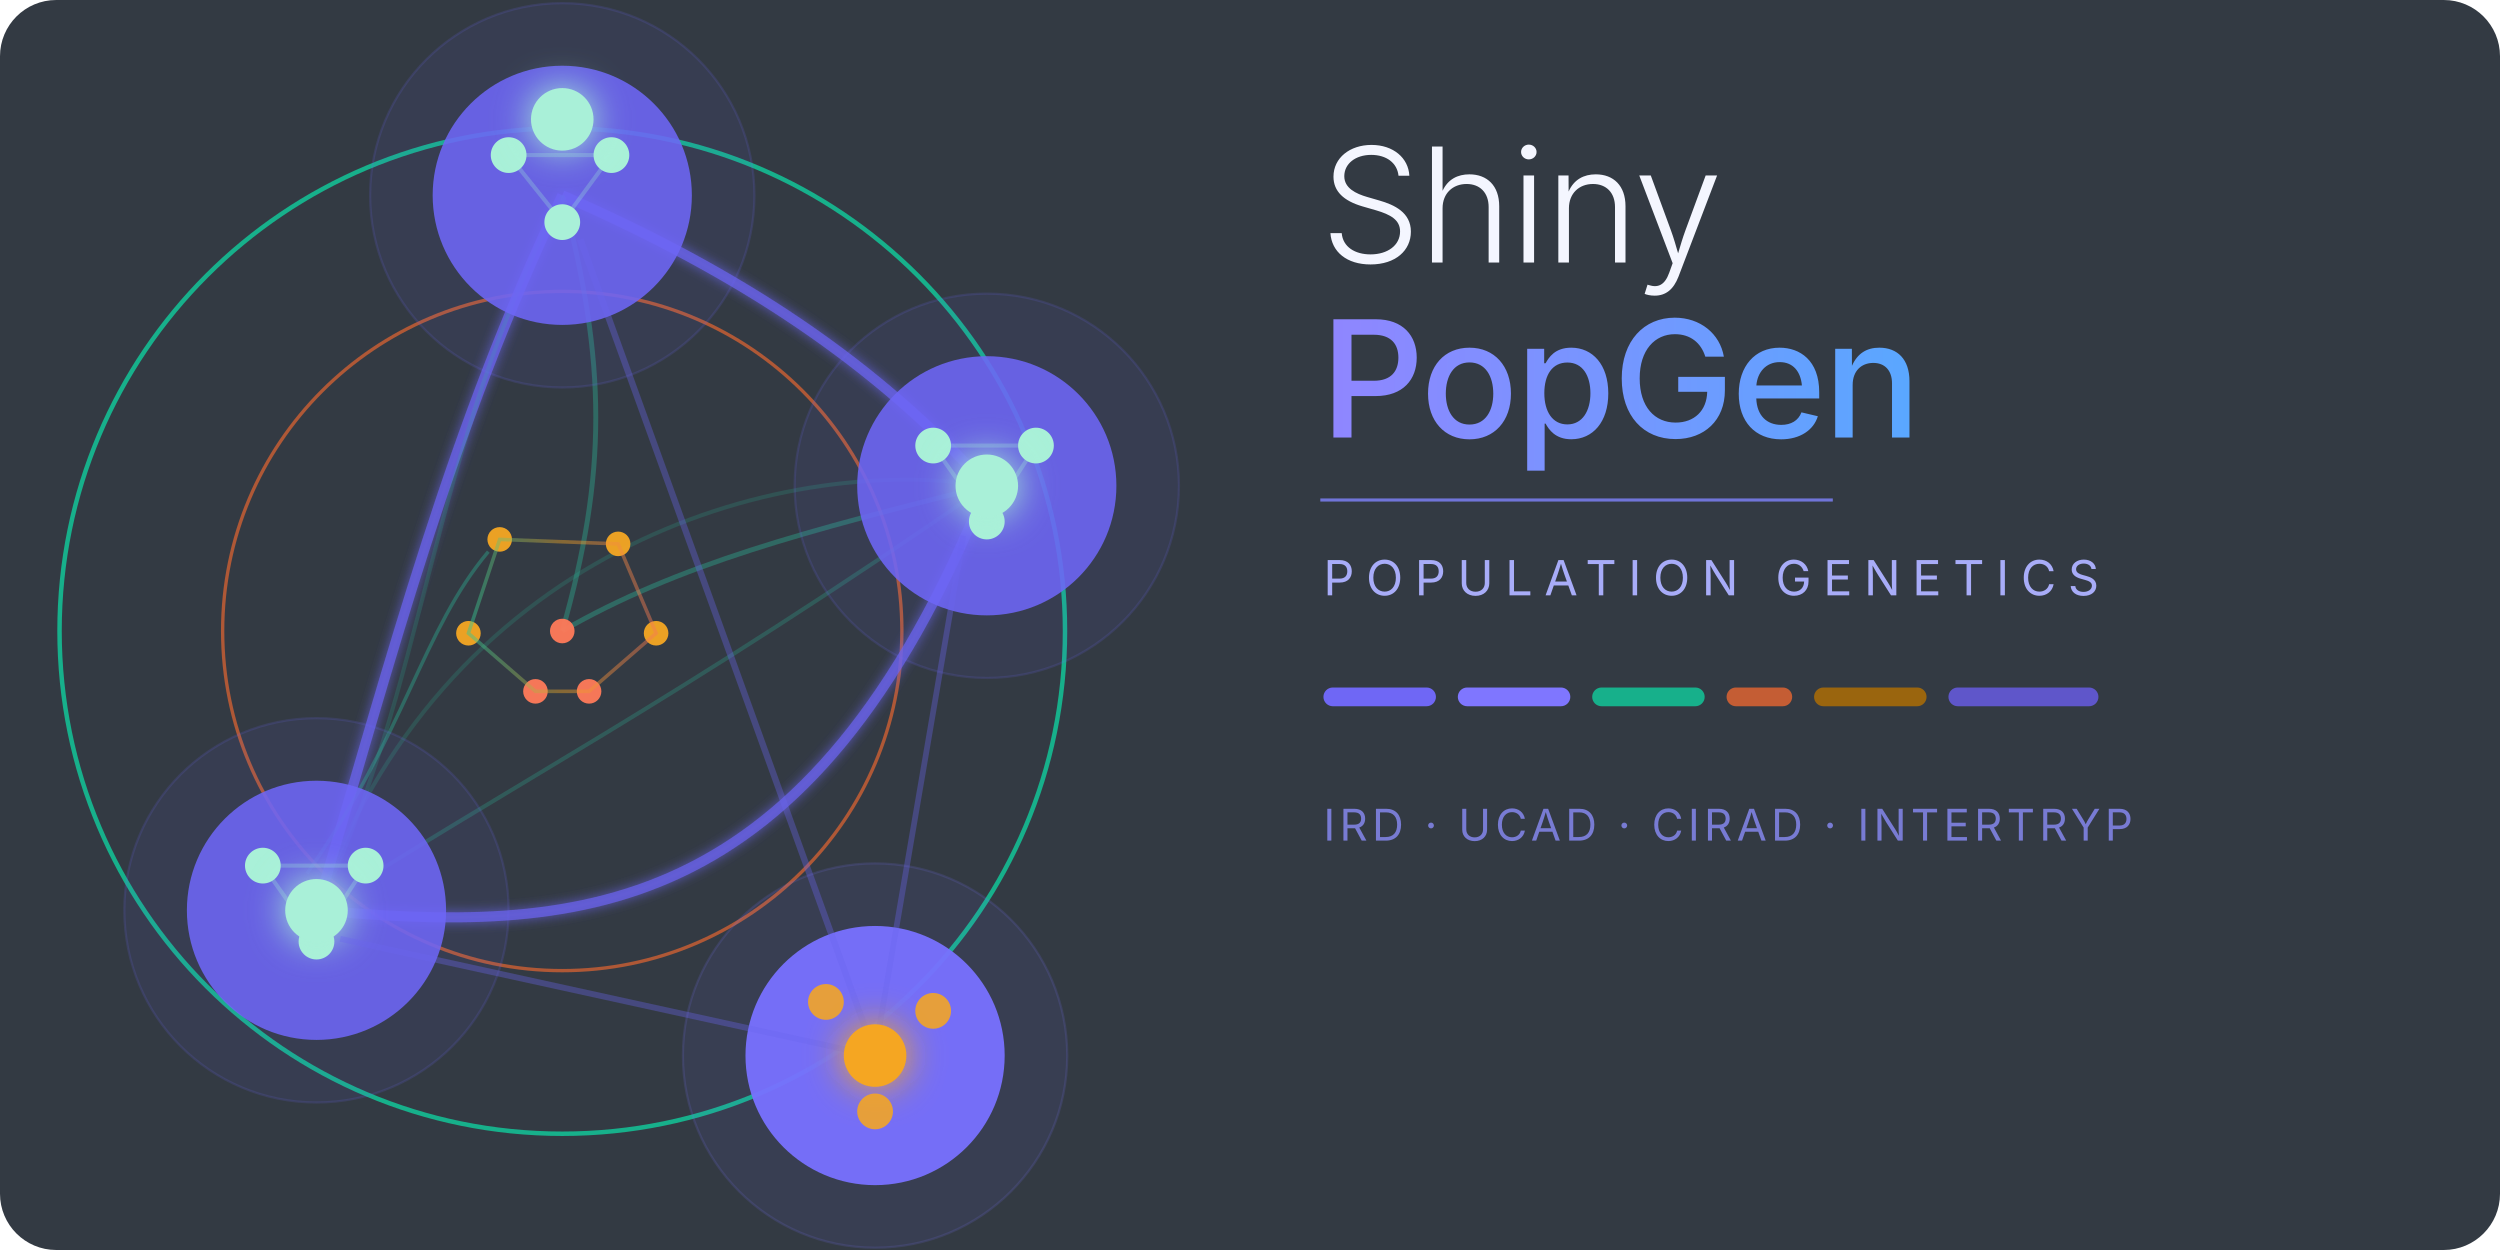
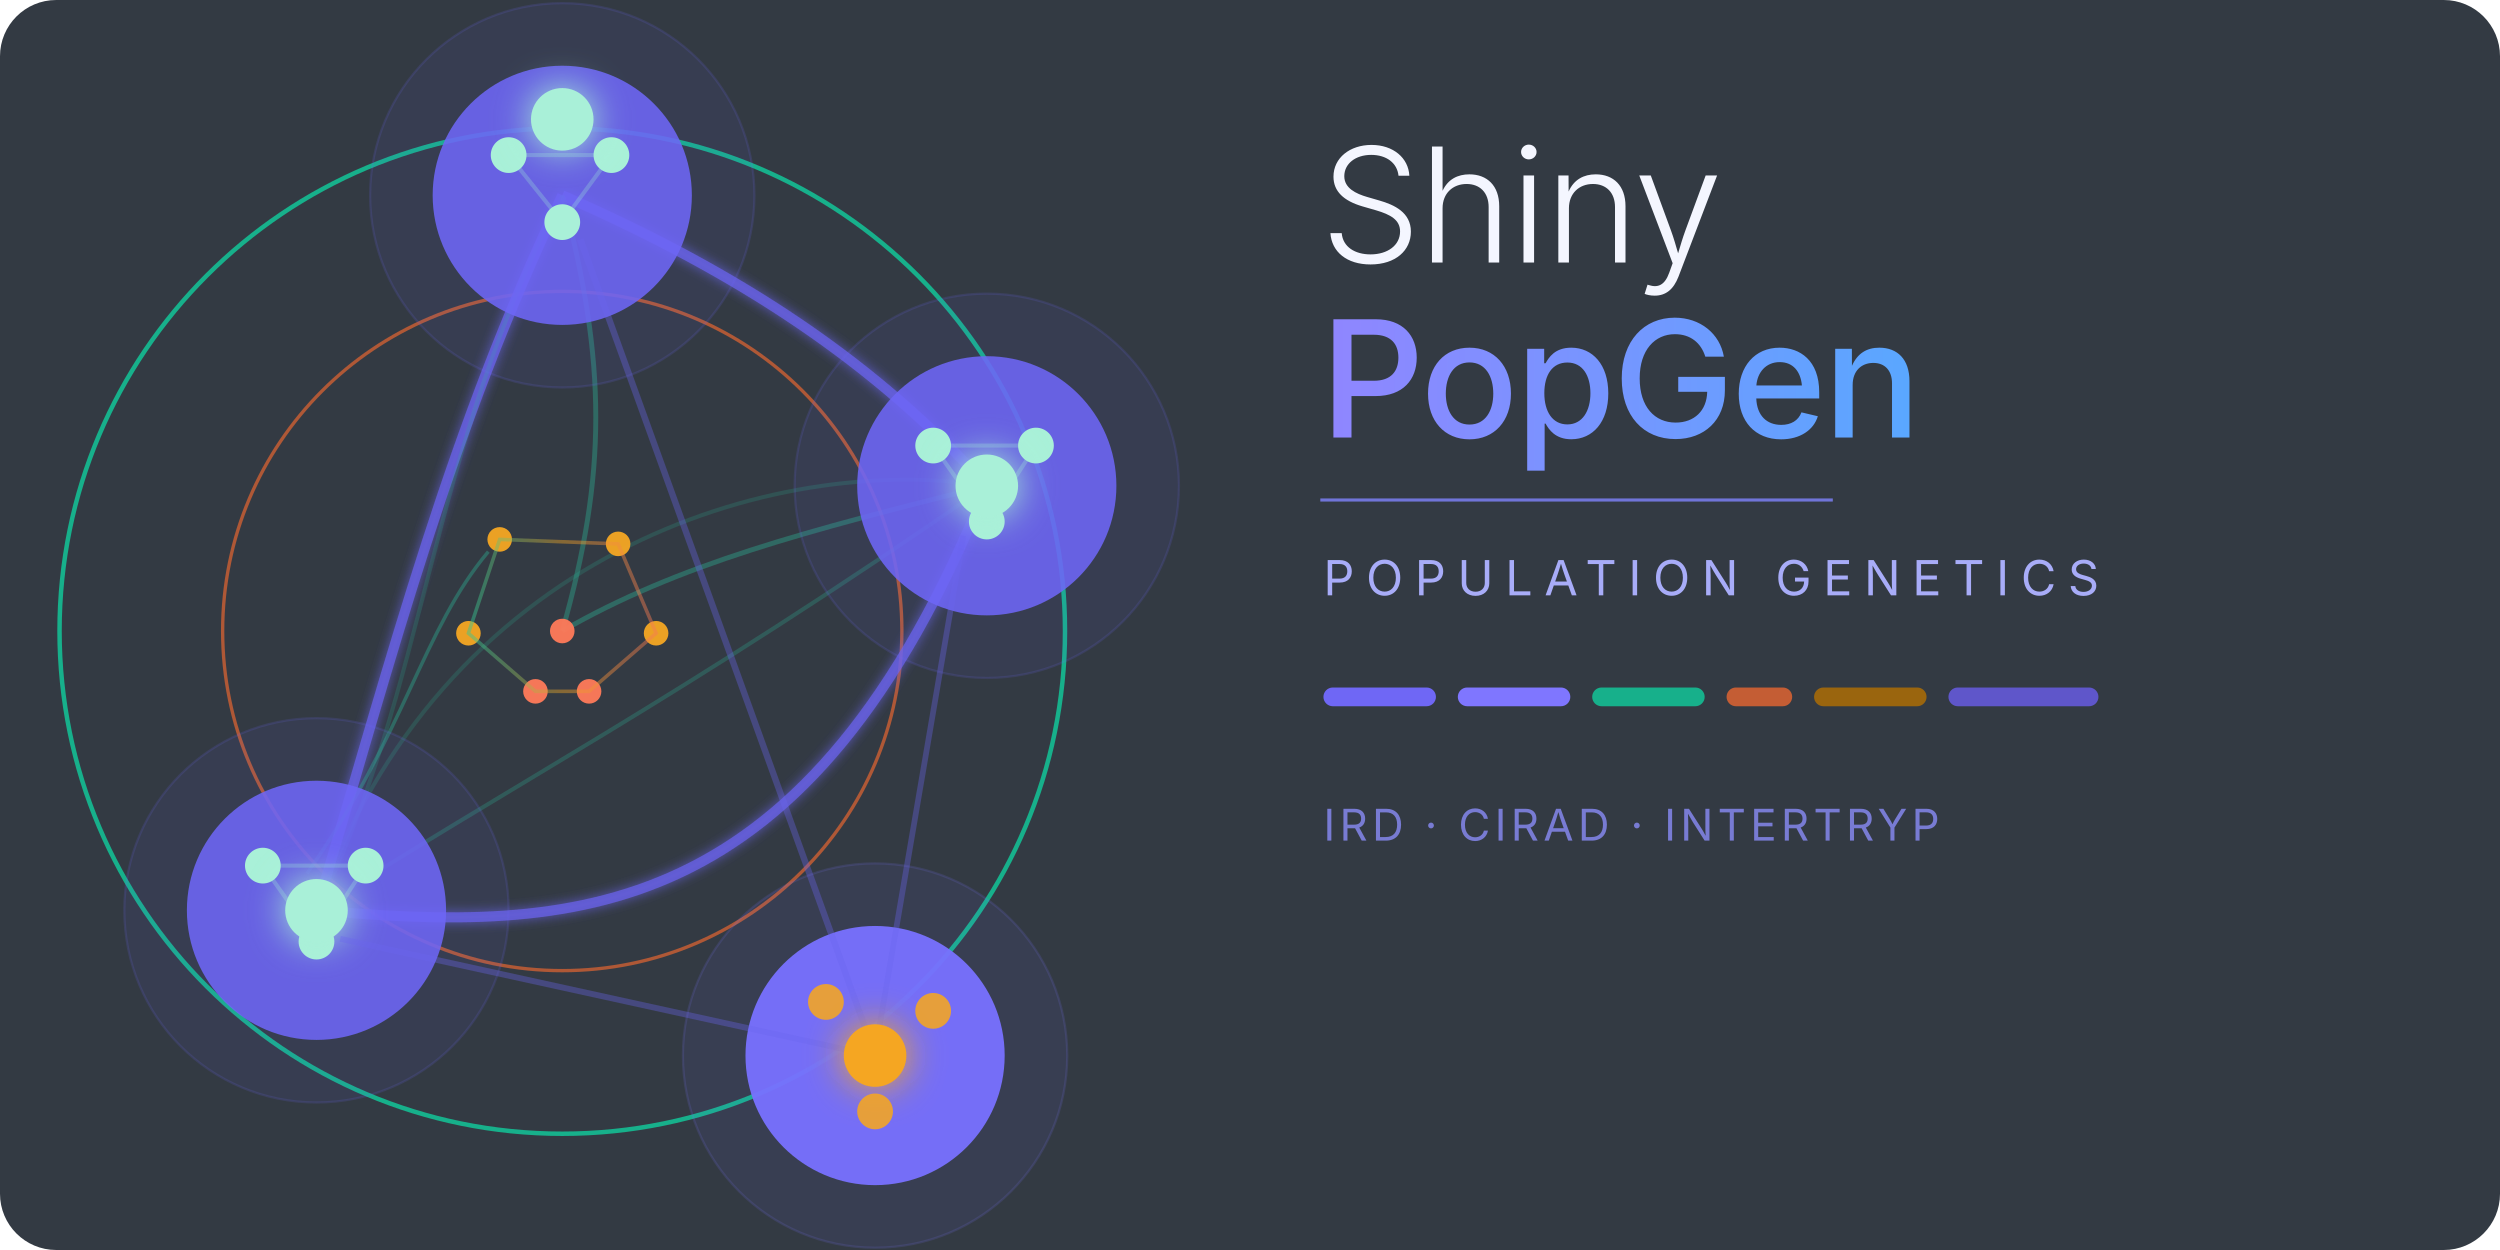
<svg xmlns="http://www.w3.org/2000/svg" viewBox="0 0 1600 800" width="1600" height="800" role="img" aria-labelledby="title desc" version="1.1" id="svg64">
  <defs id="defs12">
    <linearGradient id="bg" x1="0" y1="0" x2="1" y2="1">
      <stop offset="0%" stop-color="#0C1029" id="stop1" />
      <stop offset="100%" stop-color="#12163A" id="stop2" />
    </linearGradient>
    <linearGradient id="popStroke" x1="0" y1="0" x2="1" y2="1">
      <stop offset="0%" stop-color="#7C77FF" id="stop3" />
      <stop offset="100%" stop-color="#4FB8FF" id="stop4" />
    </linearGradient>
    <linearGradient id="textGrad" x1="0" y1="0" x2="1" y2="0">
      <stop offset="0%" stop-color="#8F86FF" id="stop5" />
      <stop offset="100%" stop-color="#5AA7FF" id="stop6" />
    </linearGradient>
    <linearGradient id="accentGrad" x1="213.441" y1="270.102" x2="290.771" y2="270.102" gradientTransform="scale(1.110717,0.9003197)" gradientUnits="userSpaceOnUse">
      <stop offset="0%" stop-color="#25D0A0" id="stop7" />
      <stop offset="50%" stop-color="#F5A623" id="stop8" />
      <stop offset="100%" stop-color="#FF7A59" id="stop9" />
    </linearGradient>
    <filter id="softGlow" x="-0.686" y="-0.686" width="2.371" height="2.371">
      <feGaussianBlur stdDeviation="8" result="blur" id="feGaussianBlur9" />
      <feMerge id="feMerge10">
        <feMergeNode in="blur" id="feMergeNode9" />
        <feMergeNode in="SourceGraphic" id="feMergeNode10" />
      </feMerge>
    </filter>
    <filter id="lineGlow" x="-0.074" y="-0.062" width="1.147" height="1.12">
      <feGaussianBlur stdDeviation="2.5" result="glow" id="feGaussianBlur10" />
      <feMerge id="feMerge12">
        <feMergeNode in="glow" id="feMergeNode11" />
        <feMergeNode in="SourceGraphic" id="feMergeNode12" />
      </feMerge>
    </filter>
  </defs>
  <rect width="1600" height="800" rx="36" fill="url(#bg)" id="rect12" style="fill:#333a43;fill-opacity:1" />
  <g transform="translate(20,40)" id="g56">
    <g id="g65" transform="matrix(1.43,0,0,1.43,-60.55043,-43.69722)">
      <circle cx="280" cy="285" r="225" fill="none" stroke="#26306b" stroke-width="2" id="circle12" style="fill:#333a43;fill-opacity:1;stroke:#17b08b;stroke-opacity:1" />
      <circle cx="280" cy="285" r="152" fill="none" stroke="#20295e" stroke-width="1.5" opacity="0.85" id="circle13" style="stroke:#c45d34;stroke-opacity:1" />
      <path d="M 170,410 C 205,292 230,195 280,90" fill="none" stroke="#6b64ef" stroke-opacity="0.72" stroke-width="4.5" filter="url(#lineGlow)" id="path13" />
      <path d="m 280,90 c 80,35 140,75 190,130" fill="none" stroke="#6b64ef" stroke-opacity="0.72" stroke-width="4.5" filter="url(#lineGlow)" id="path14" />
      <path d="m 170,410 c 115,10 220,8 300,-190" fill="none" stroke="#6b64ef" stroke-opacity="0.72" stroke-width="4.5" filter="url(#lineGlow)" id="path15" />
      <path d="m 165.746,393.502 c 44.268,-63.231 51.647,-108.898 81.159,-144.026" fill="none" stroke="#2cbf9f" stroke-opacity="0.35" stroke-width="1.584" id="path16" />
      <path d="m 280,90 c 20,75 20,125 0,195" fill="none" stroke="#2cbf9f" stroke-opacity="0.35" stroke-width="2.2" id="path17" />
      <path d="m 470,220 c -80,20 -138,35 -190,65" fill="none" stroke="#2cbf9f" stroke-opacity="0.35" stroke-width="2.2" id="path18" />
      <path d="M 170,410 C 255,355 330,317 470,220" fill="none" stroke="#2cbf9f" stroke-opacity="0.25" stroke-width="1.8" id="path19" />
      <path d="M 170,410 C 225,250 375,205 470,220" fill="none" stroke="#2cbf9f" stroke-opacity="0.18" stroke-width="1.8" id="path20" />
      <path d="M 280,90 C 220,205 220,310 170,410" fill="none" stroke="#2cbf9f" stroke-opacity="0.18" stroke-width="1.8" id="path21" />
      <g id="g26">
        <circle cx="170" cy="410" r="58" fill="#6e67f6" fill-opacity="0.88" id="circle21" />
        <circle cx="170" cy="410" r="86" fill="#6e67f6" fill-opacity="0.08" stroke="#6e67f6" stroke-opacity="0.15" id="circle22" />
        <circle cx="280" cy="90" r="58" fill="#6e67f6" fill-opacity="0.88" id="circle23" />
        <circle cx="280" cy="90" r="86" fill="#6e67f6" fill-opacity="0.08" stroke="#6e67f6" stroke-opacity="0.15" id="circle24" />
        <circle cx="470" cy="220" r="58" fill="#6e67f6" fill-opacity="0.88" id="circle25" />
        <circle cx="470" cy="220" r="86" fill="#6e67f6" fill-opacity="0.08" stroke="#6e67f6" stroke-opacity="0.15" id="circle26" />
      </g>
      <g fill="#a9f0d8" id="g41">
        <line x1="256" y1="72" x2="302" y2="72" stroke="#9eead6" stroke-opacity="0.28" stroke-width="1.8" id="line26" />
        <line x1="256" y1="72" x2="280" y2="102" stroke="#9eead6" stroke-opacity="0.28" stroke-width="1.8" id="line27" />
        <line x1="302" y1="72" x2="280" y2="102" stroke="#9eead6" stroke-opacity="0.28" stroke-width="1.8" id="line28" />
        <circle cx="256" cy="72" r="8" id="circle28" />
        <circle cx="302" cy="72" r="8" id="circle29" />
        <circle cx="280" cy="102" r="8" id="circle30" />
        <circle cx="280" cy="56" r="14" filter="url(#softGlow)" id="circle31" />
        <line x1="146" y1="390" x2="192" y2="390" stroke="#9eead6" stroke-opacity="0.28" stroke-width="1.8" id="line31" />
        <line x1="146" y1="390" x2="170" y2="424" stroke="#9eead6" stroke-opacity="0.28" stroke-width="1.8" id="line32" />
        <line x1="192" y1="390" x2="170" y2="424" stroke="#9eead6" stroke-opacity="0.28" stroke-width="1.8" id="line33" />
        <circle cx="146" cy="390" r="8" id="circle33" />
        <circle cx="192" cy="390" r="8" id="circle34" />
        <circle cx="170" cy="424" r="8" id="circle35" />
        <circle cx="170" cy="410" r="14" filter="url(#softGlow)" id="circle36" />
        <line x1="446" y1="202" x2="492" y2="202" stroke="#9eead6" stroke-opacity="0.28" stroke-width="1.8" id="line36" />
        <line x1="446" y1="202" x2="470" y2="236" stroke="#9eead6" stroke-opacity="0.28" stroke-width="1.8" id="line37" />
        <line x1="492" y1="202" x2="470" y2="236" stroke="#9eead6" stroke-opacity="0.28" stroke-width="1.8" id="line38" />
        <circle cx="446" cy="202" r="8" id="circle38" />
        <circle cx="492" cy="202" r="8" id="circle39" />
        <circle cx="470" cy="236" r="8" id="circle40" />
        <circle cx="470" cy="220" r="14" filter="url(#softGlow)" id="circle41" />
      </g>
      <circle cx="420" cy="475" r="58" fill="#7971ff" fill-opacity="0.95" id="circle42" />
      <circle cx="420" cy="475" r="86" fill="#7971ff" fill-opacity="0.08" stroke="#7971ff" stroke-opacity="0.15" id="circle43" />
      <line x1="288.062" y1="109.739" x2="420.078" y2="475.029" stroke="#6b64ef" stroke-opacity="0.35" stroke-width="2.838" id="line43" />
      <line x1="180.613" y1="422.751" x2="420.074" y2="475.226" stroke="#6b64ef" stroke-opacity="0.35" stroke-width="2.638" id="line44" />
      <line x1="459.475" y1="242.322" x2="419.732" y2="475.064" stroke="#6b64ef" stroke-opacity="0.35" stroke-width="2.555" id="line45" />
      <circle cx="420" cy="475" r="14" fill="#f5a623" filter="url(#softGlow)" id="circle45" />
      <circle cx="446" cy="455" r="8" fill="#f5a623" fill-opacity="0.88" id="circle46" />
      <circle cx="398" cy="451" r="8" fill="#f5a623" fill-opacity="0.88" id="circle47" />
      <circle cx="420" cy="500" r="8" fill="#f5a623" fill-opacity="0.88" id="circle48" />
      <g opacity="0.95" id="g55">
        <circle cx="280" cy="285" r="5.5" fill="#ff7a59" id="circle49" />
        <circle cx="305" cy="246" r="5.5" fill="#f5a623" id="circle50" />
        <circle cx="252" cy="244" r="5.5" fill="#f5a623" id="circle51" />
        <circle cx="322" cy="286" r="5.5" fill="#f5a623" id="circle52" />
        <circle cx="238" cy="286" r="5.5" fill="#f5a623" id="circle53" />
        <circle cx="292" cy="312" r="5.5" fill="#ff7a59" id="circle54" />
        <circle cx="268" cy="312" r="5.5" fill="#ff7a59" id="circle55" />
        <path d="m 252,244 53,2 17,40 -30,26 h -24 l -30,-26 z" fill="none" stroke="url(#accentGrad)" stroke-opacity="0.45" stroke-width="1.6" id="path55" style="stroke:url(#accentGrad)" />
      </g>
    </g>
  </g>
  <g transform="translate(845 168)" id="g64">
    <text x="0" y="0" fill="#F4F6FF" font-size="102" font-family="Inter, Segoe UI, Roboto, Helvetica, Arial, sans-serif" font-weight="300" letter-spacing="-1.5" id="text56">Shiny</text>
    <text x="0" y="112" fill="url(#textGrad)" font-size="104" font-family="Inter, Segoe UI, Roboto, Helvetica, Arial, sans-serif" font-weight="500" letter-spacing="-2" id="text57">PopGen</text>
    <line x1="0" y1="152" x2="328" y2="152" stroke="#7074D8" stroke-width="2" id="line57" />
    <text x="2" y="213" fill="#A8ACF8" font-size="31" font-family="Inter, Segoe UI, Roboto, Helvetica, Arial, sans-serif" font-weight="400" letter-spacing="7.5" id="text58">POPULATION GENETICS</text>
    <g transform="translate(2 272)" id="g63">
      <rect x="0" y="0" width="72" height="12" rx="6" fill="#6F67F5" id="rect58" />
      <rect x="86" y="0" width="72" height="12" rx="6" fill="#7F76FF" id="rect59" />
      <rect x="172" y="0" width="72" height="12" rx="6" fill="#17B08B" id="rect60" />
      <rect x="258" y="0" width="42" height="12" rx="6" fill="#C45D34" id="rect61" />
      <rect x="314" y="0" width="72" height="12" rx="6" fill="#9A650E" id="rect62" />
      <rect x="400" y="0" width="96" height="12" rx="6" fill="#5F56CA" id="rect63" />
    </g>
-     <text x="2" y="370" fill="#787BD3" font-size="28" font-family="Inter, Segoe UI, Roboto, Helvetica, Arial, sans-serif" font-weight="400" letter-spacing="2.8" id="text63">IRD · UCAD · CIRAD · INTERTRYP</text>
+     <text x="2" y="370" fill="#787BD3" font-size="28" font-family="Inter, Segoe UI, Roboto, Helvetica, Arial, sans-serif" font-weight="400" letter-spacing="2.8" id="text63">IRD · CIRAD · INTERTRYP</text>
  </g>
</svg>
